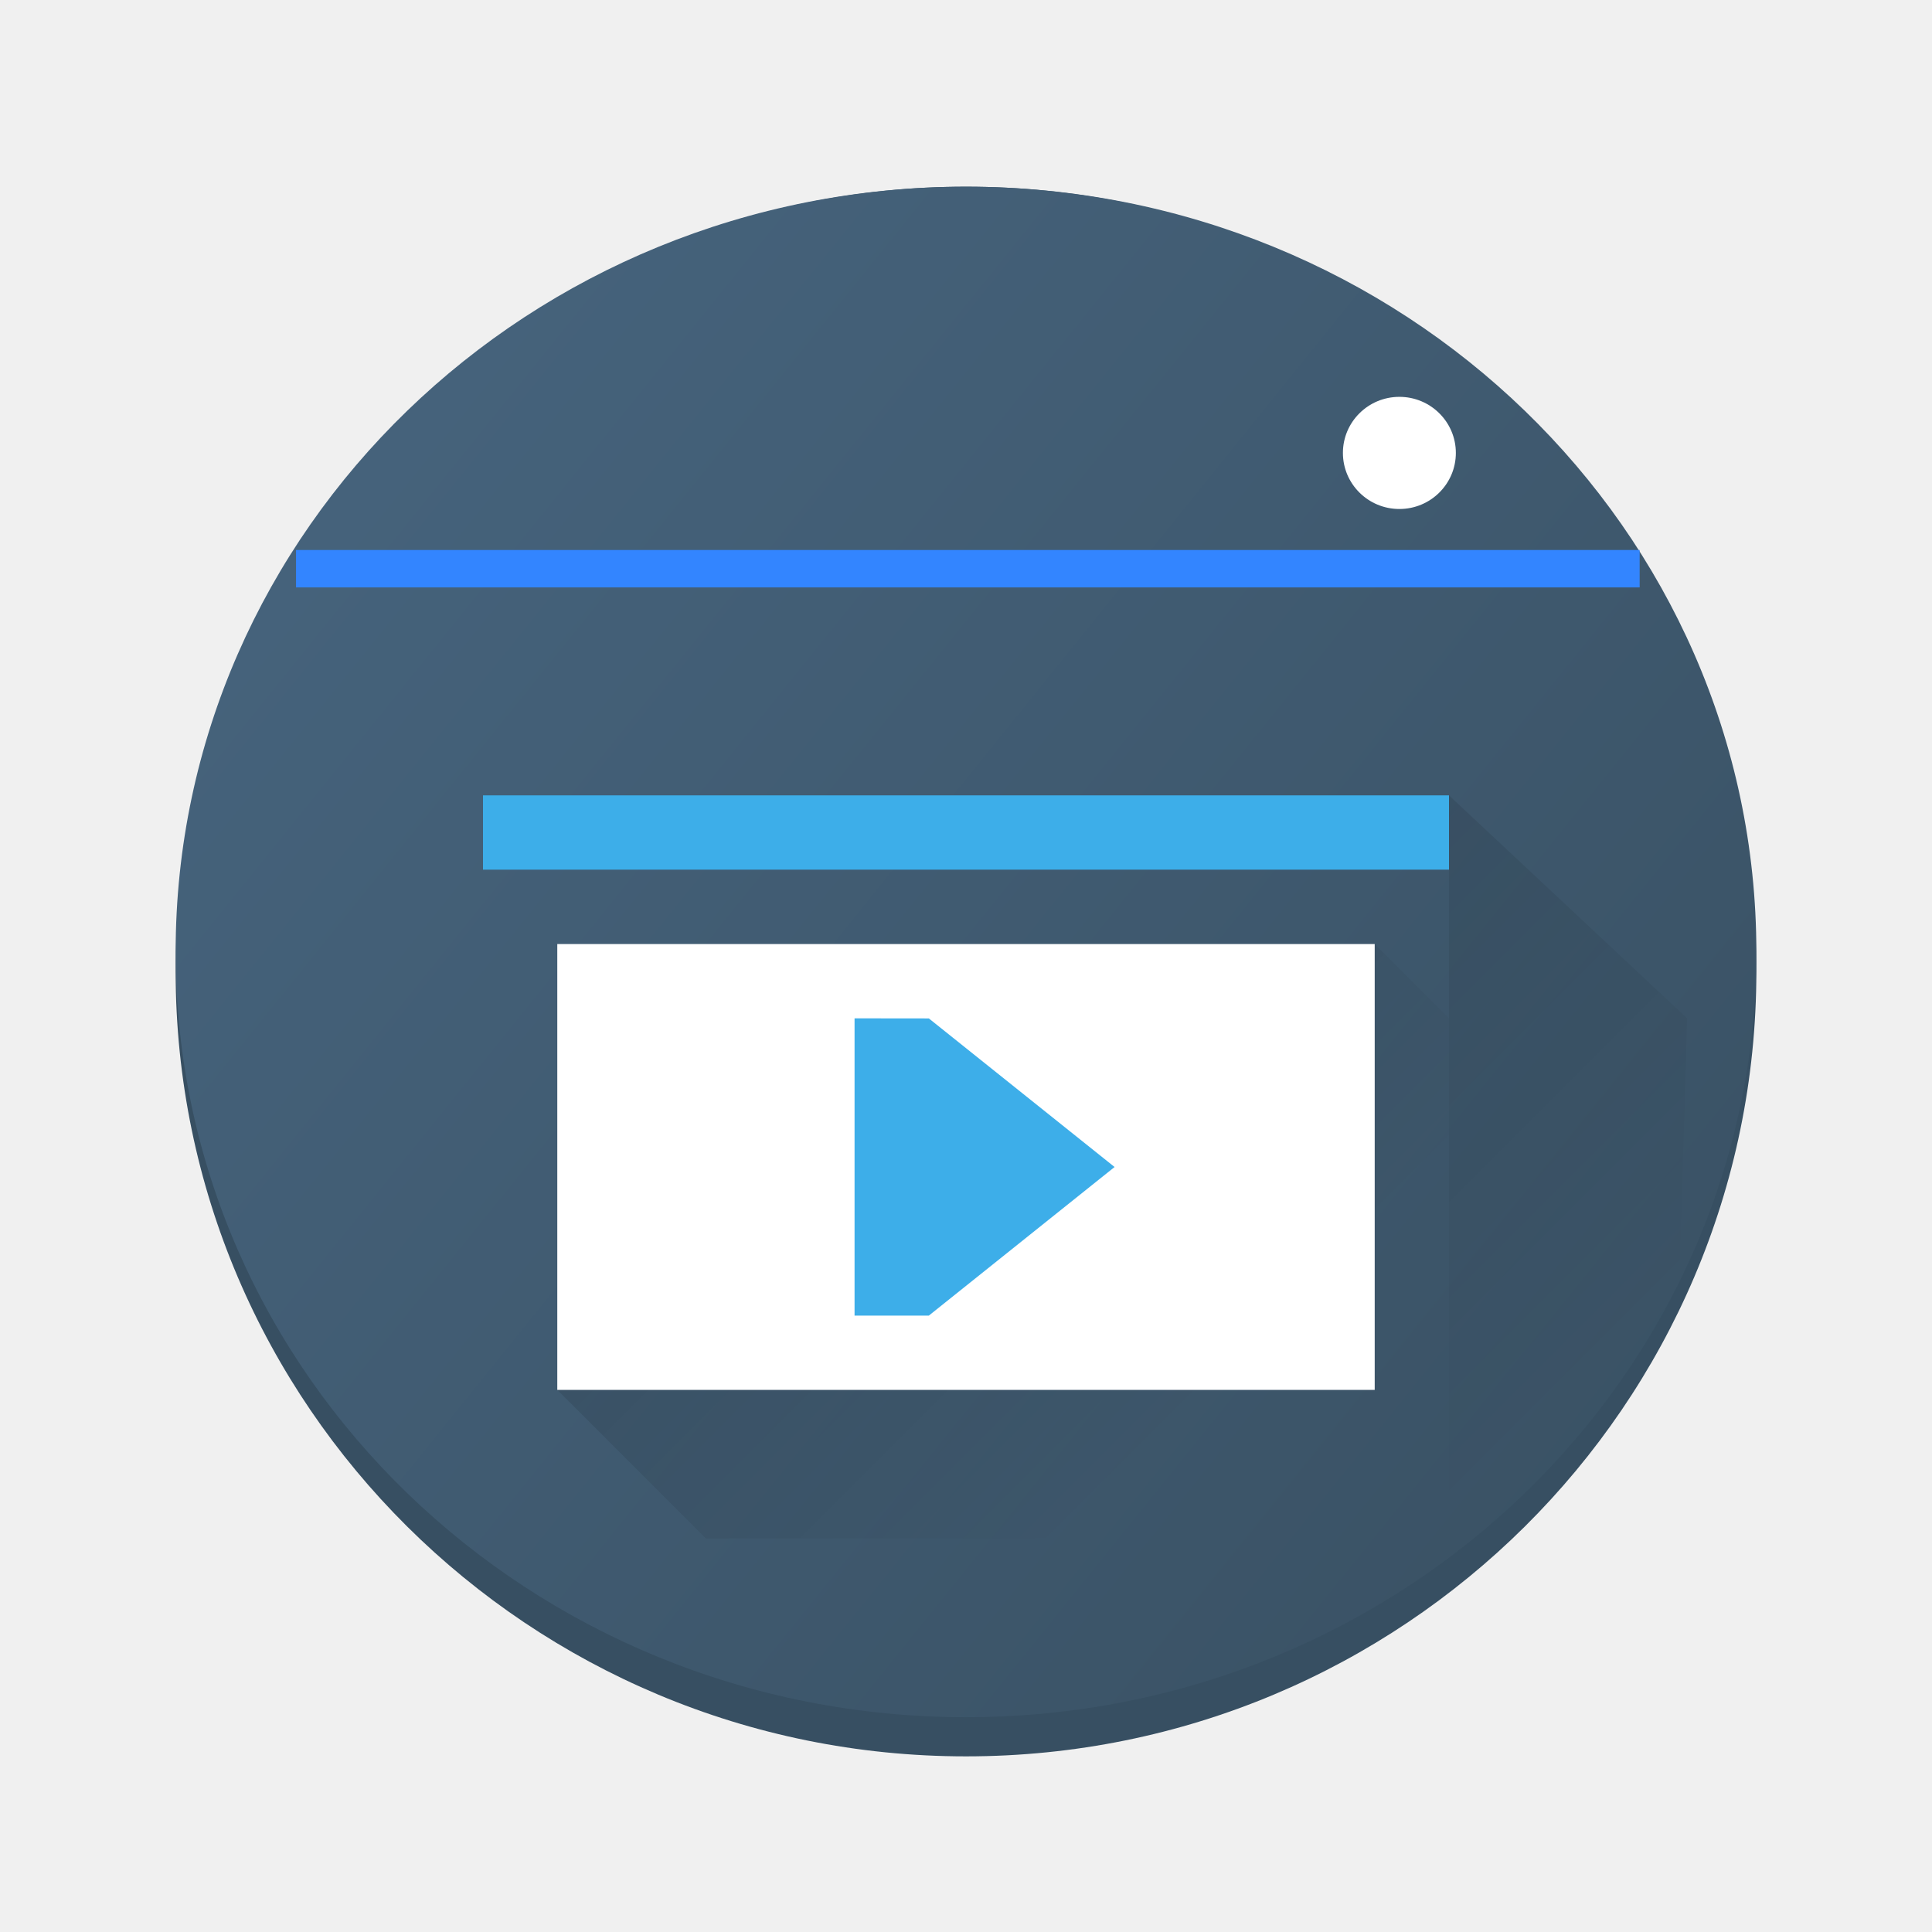
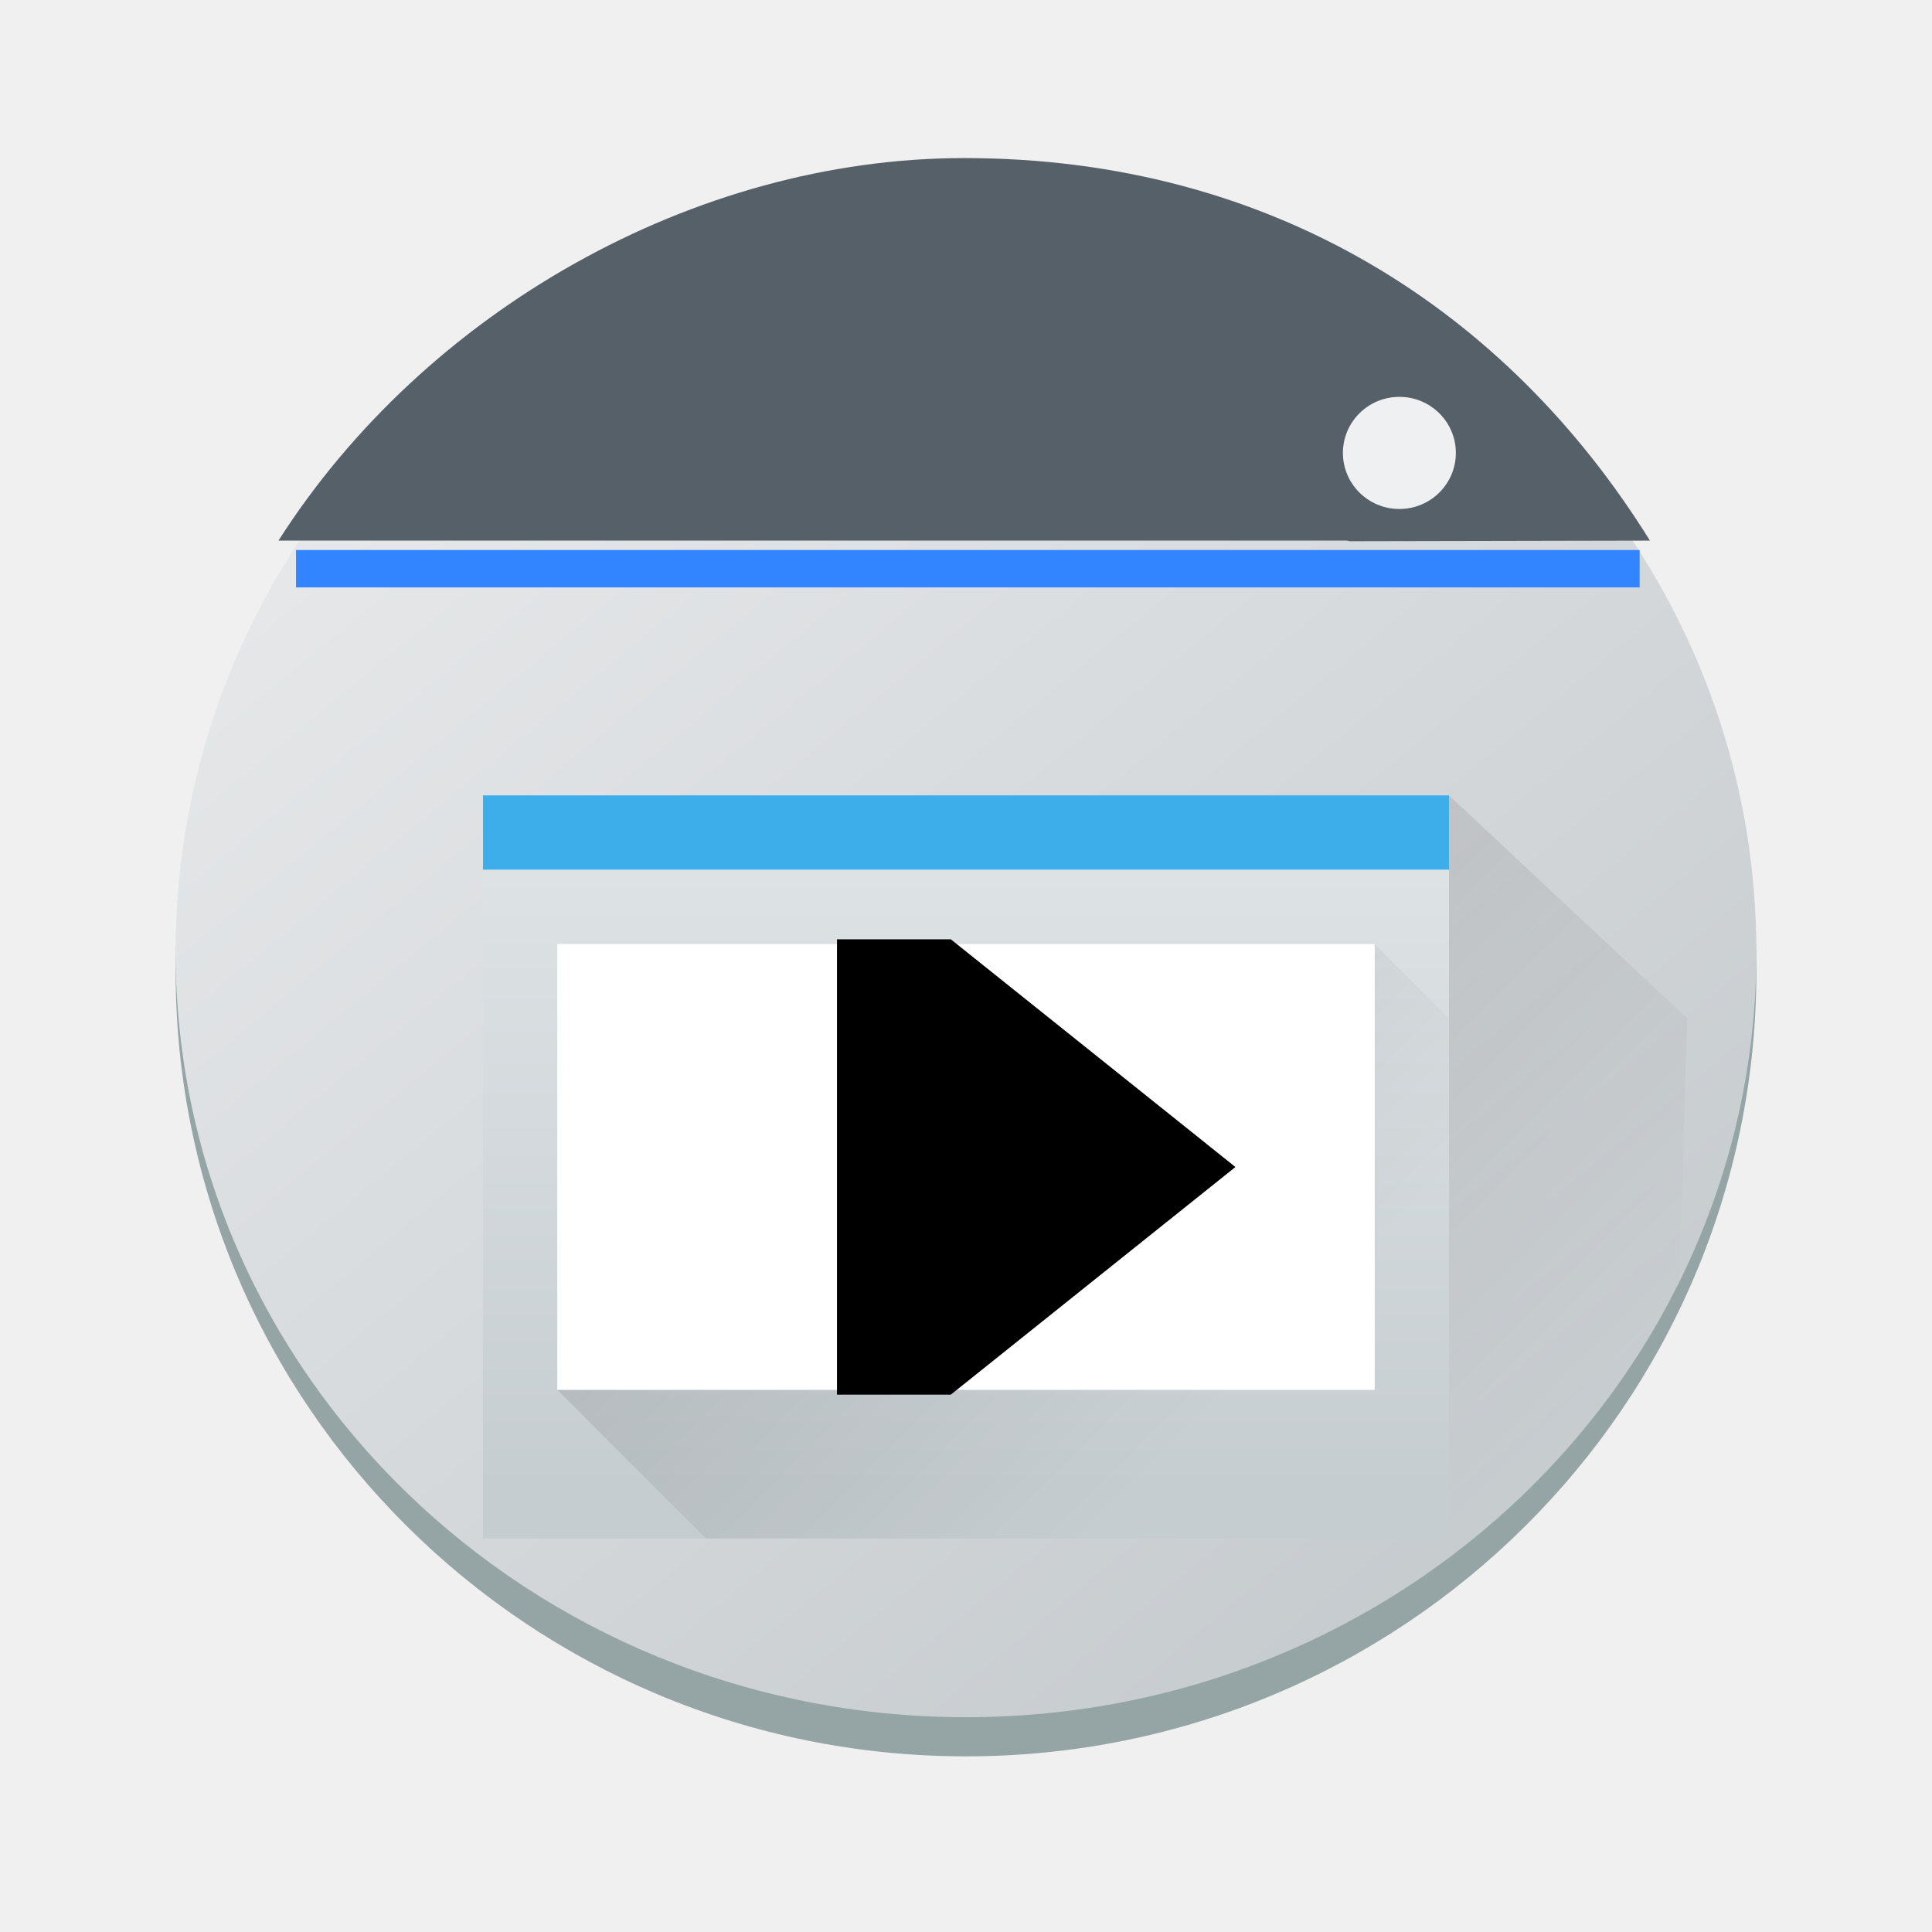
<svg xmlns="http://www.w3.org/2000/svg" xmlns:xlink="http://www.w3.org/1999/xlink" height="22" viewBox="0 0 22 22" width="22" version="1.1" id="svg52">
  <defs id="defs56">
-     <linearGradient id="linearGradient5032">
-       <stop style="stop-color:#496883;stop-opacity:1;" offset="0" id="stop5028" />
-       <stop style="stop-color:#384f61;stop-opacity:1;" offset="1" id="stop5030" />
-     </linearGradient>
    <linearGradient id="a-3" x1="428.816" x2="388.865" y1="547.634" y2="499.679" gradientTransform="matrix(0.4500002,0,0,0.4468594,-172.8566,-223.0021)" gradientUnits="userSpaceOnUse">
      <stop stop-color="#bdc3c7" offset="0" id="stop2193" />
      <stop stop-color="#eff0f1" offset="1" id="stop2195" />
    </linearGradient>
    <linearGradient id="c-3" gradientUnits="userSpaceOnUse" x1="5.375" x2="14.75" y1="7" y2="16.375">
      <stop offset="0" id="stop215" />
      <stop offset="1" stop-opacity="0" id="stop217" />
    </linearGradient>
    <linearGradient id="e-7" gradientTransform="matrix(0.2291668,0,0,0.1919513,-82.63107,-87.42804)" gradientUnits="userSpaceOnUse" x2="0" xlink:href="#a" y1="543.798" y2="502.655" />
    <linearGradient id="linearGradient992">
      <stop offset="0" stop-color="#c6cdd1" id="stop2-5" />
      <stop offset="1" stop-color="#e0e5e7" id="stop4-3" />
    </linearGradient>
    <linearGradient id="linearGradient994" gradientUnits="userSpaceOnUse" x1="5.375" x2="14.75" xlink:href="#b" y1="7" y2="16.375" gradientTransform="translate(-6.999994,-19.23799)" />
    <linearGradient id="linearGradient998">
      <stop offset="0" id="stop7-5" />
      <stop offset="1" stop-opacity="0" id="stop9-6" />
    </linearGradient>
    <linearGradient id="linearGradient1000" gradientUnits="userSpaceOnUse" x1="393.571" x2="404.571" xlink:href="#b" y1="522.798" y2="533.798" gradientTransform="translate(-388.5714,-540.036)" />
    <linearGradient xlink:href="#b" id="linearGradient1011" gradientUnits="userSpaceOnUse" gradientTransform="matrix(0.8461538,0,0,0.8461538,-1.26923,4.826692)" x1="5.375" y1="7" x2="14.75" y2="16.375" />
    <linearGradient xlink:href="#b" id="linearGradient1013" gradientUnits="userSpaceOnUse" gradientTransform="matrix(0.8461538,0,0,0.8461538,-324.1374,-435.8485)" x1="393.571" y1="522.798" x2="404.571" y2="533.798" />
-     <linearGradient xlink:href="#linearGradient5032" id="linearGradient5034" x1="0" y1="0" x2="22" y2="17.742" gradientUnits="userSpaceOnUse" />
  </defs>
  <linearGradient id="a">
    <stop offset="0" stop-color="#c6cdd1" id="stop2" />
    <stop offset="1" stop-color="#e0e5e7" id="stop4" />
  </linearGradient>
  <linearGradient id="b">
    <stop offset="0" id="stop7" />
    <stop offset="1" stop-opacity="0" id="stop9" />
  </linearGradient>
  <linearGradient id="c" gradientTransform="matrix(0.4166669,0,0,0.4083327,-159.2383,-203.2509)" gradientUnits="userSpaceOnUse" x2="0" xlink:href="#a" y1="543.798" y2="502.655" />
  <linearGradient id="d" gradientUnits="userSpaceOnUse" x1="5.375" x2="14.75" xlink:href="#b" y1="7" y2="16.375" gradientTransform="translate(-6.999994,-19.23799)" />
  <linearGradient id="e" gradientTransform="matrix(0.2708336,0,0,0.2268515,-103.1549,-128.2663)" gradientUnits="userSpaceOnUse" x2="0" xlink:href="#a" y1="543.798" y2="502.655" />
  <linearGradient id="f" gradientUnits="userSpaceOnUse" x1="393.571" x2="404.571" xlink:href="#b" y1="522.798" y2="533.798" gradientTransform="translate(-388.5714,-540.036)" />
-   <rect x="2" y="2.126" width="18" height="17.874" rx="9" ry="8.937" id="rect2220" style="stroke-width:0.448;fill:#374f62;fill-opacity:1" />
-   <rect x="2" y="2.126" width="18" height="17.428" rx="9" ry="8.714" id="rect2222" style="fill-opacity:1;fill:url(#linearGradient5034)" />
-   <rect width="1.286" x="15.292" y="4.519" rx="0.643" height="1.277" id="rect25-8-7" style="stroke-width:0.043;fill:#ffffff" />
+   <rect x="2" y="2.126" width="18" height="17.874" rx="9" ry="8.937" fill="#95a5a6" id="rect2220" style="stroke-width:0.448" />
+   <rect x="2" y="2.126" width="18" height="17.428" rx="9" ry="8.714" id="rect2222" style="fill:url(#a-3);stroke-width:0.448" />
+   <path d="m 10.979,1.8 c -3.071,0 -6.141,1.742 -7.808,4.356 L 15.336,6.156 c 0.012,0 0.022,0.006 0.033,0.007 L 18.788,6.156 C 17.164,3.542 14.489,1.8 10.979,1.8 Z" stroke-width="0.601" id="path32-6" style="fill:#566069;fill-opacity:1" />
+   <rect width="1.286" x="15.292" y="4.519" fill="#eff0f1" rx="0.643" height="1.277" id="rect25-8-7" style="stroke-width:0.043" />
  <rect width="15.3" x="3.371" y="6.263" rx="0" height="0.426" id="rect27-9" style="fill:#3385ff;fill-opacity:1;stroke-width:0.039" />
+   <path d="m 5.5,9.057 h 11 V 17.519 h -11 z" fill="url(#e)" stroke-width="0.322" id="path30-2" style="fill:url(#e-7)" />
  <path d="M 6.346,15.827 15.654,10.75 16.5,11.596 V 17.519 H 8.038 Z" fill-rule="evenodd" opacity="0.2" stroke-width="0.529" id="path32-9" style="fill:url(#linearGradient1011)" />
  <path d="m 5.5,9.057 h 11 v 0.846 h -11 z" fill="#3daee9" stroke-width="0.539" id="path36-1" />
  <path d="m 6.346,10.75 h 9.308 v 5.077 H 6.346 Z" fill="#ffffff" stroke-width="0.281" id="path38-2" />
  <path d="m 16.5,6.519 2.538,2.538 V 17.519 H 16.5 Z" fill="none" id="path42-7" style="stroke-width:0.846" />
  <path d="m 16.5,6.519 1.692,1.692 V 15.827 H 16.5 Z" fill="none" id="path44-0" style="stroke-width:0.846" />
  <path d="M 16.5,9.057 19.212,11.596 19.038,17.519 H 16.5 Z" fill="url(#f)" opacity="0.2" id="path46-9" style="fill:url(#linearGradient1013);stroke-width:0.846" />
-   <path d="m 9.731,11.596 v 3.385 h 0.846 l 2.115,-1.692 -2.115,-1.692 z" fill="#3daee9" id="path50-3" style="stroke-width:0.846" />
+   <path d="m 9.531,10.696 v 5.185 h 1.296 L 14.068,13.289 10.827,10.696 Z" id="path50-3" style="fill:#000000;stroke-width:1.296" />
</svg>
